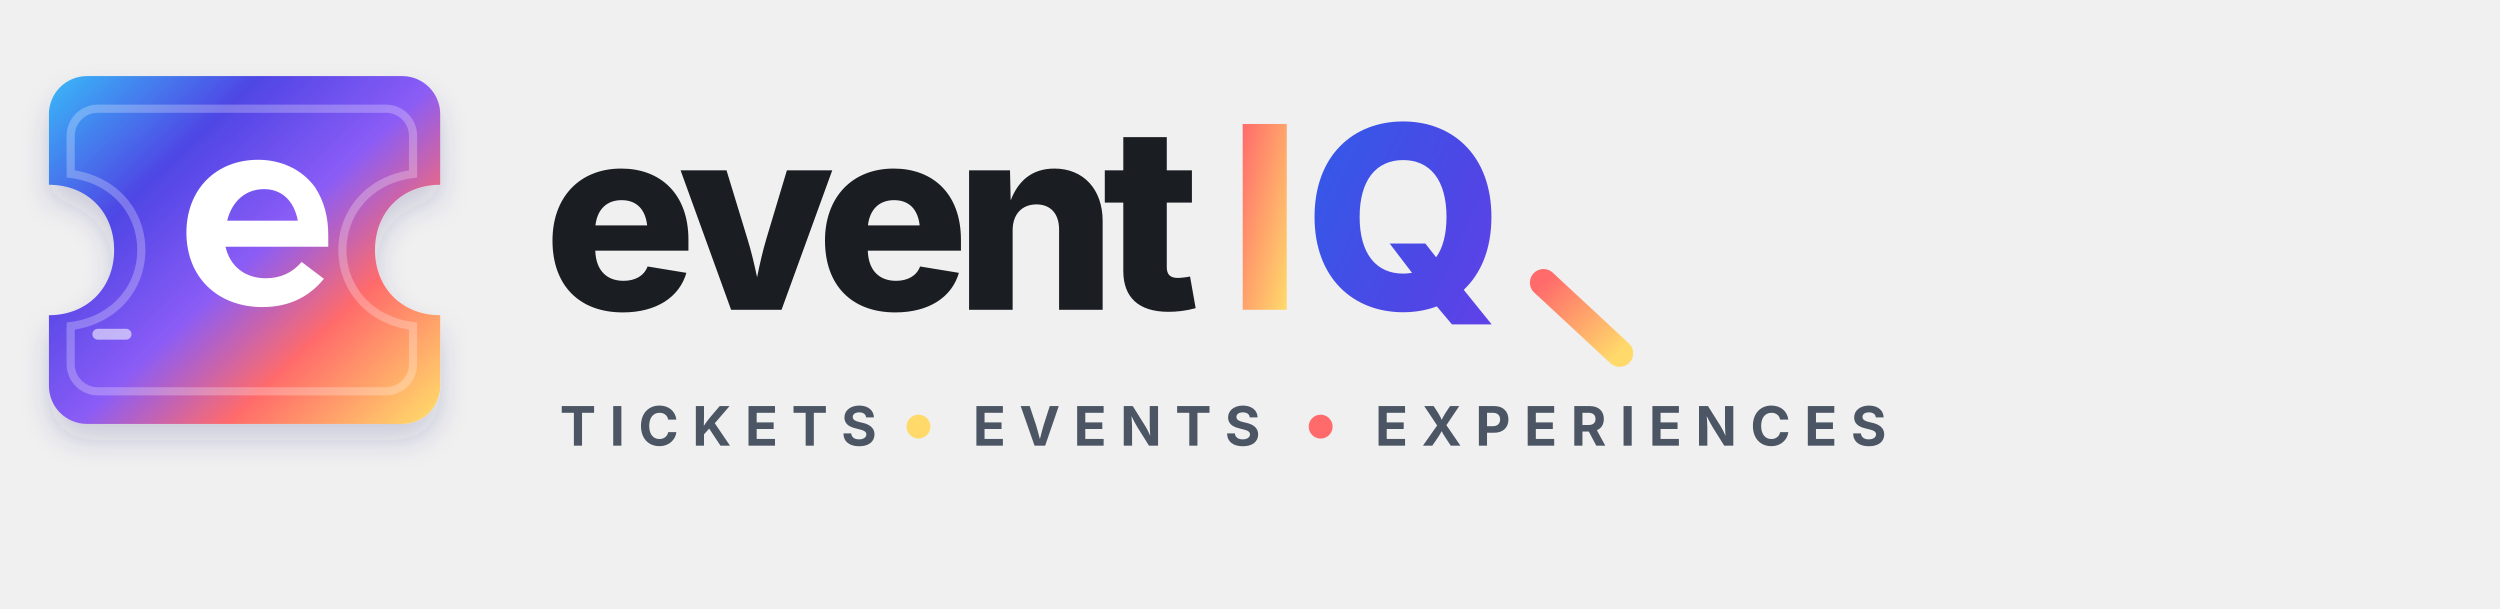
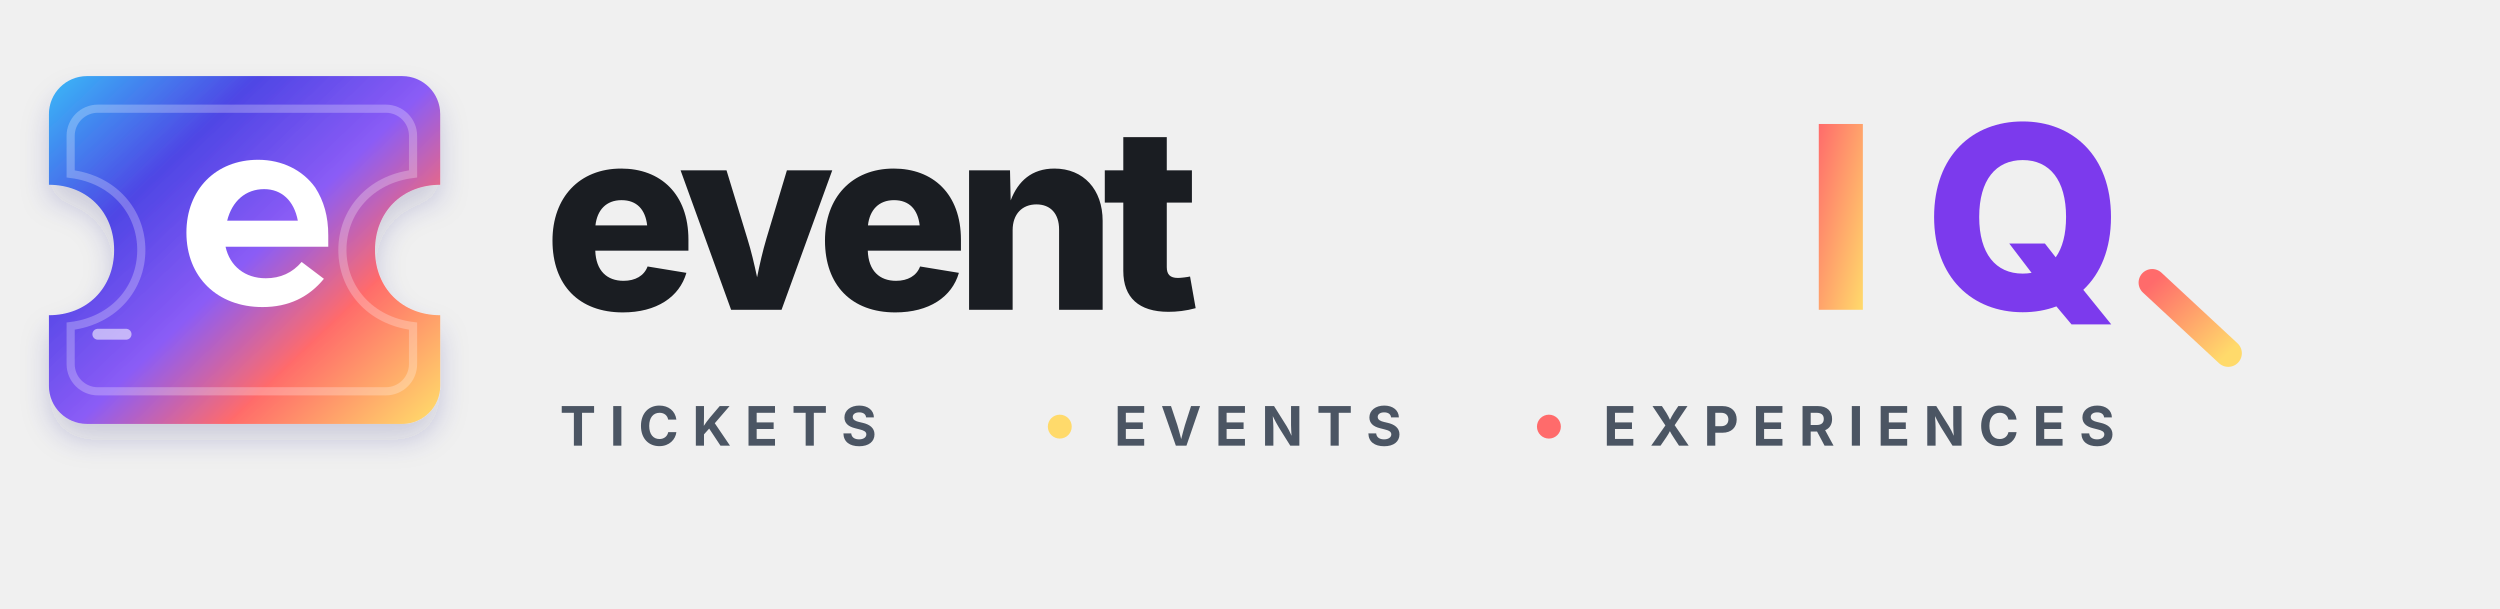
<svg xmlns="http://www.w3.org/2000/svg" viewBox="0 0 460 112" role="img" aria-labelledby="title">
  <defs>
    <linearGradient id="ticket-gradient" x1="12" y1="10" x2="78" y2="79" gradientUnits="userSpaceOnUse">
      <stop stop-color="#38BDF8" />
      <stop offset=".29" stop-color="#4F46E5" />
      <stop offset=".53" stop-color="#8B5CF6" />
      <stop offset=".73" stop-color="#FF6B6B" />
      <stop offset="1" stop-color="#FFDA6B" />
    </linearGradient>
    <linearGradient id="iq-gradient" x1="226" y1="26" x2="302" y2="60" gradientUnits="userSpaceOnUse">
      <stop stop-color="#2563EB" />
      <stop offset=".52" stop-color="#4F46E5" />
      <stop offset="1" stop-color="#7C3AED" />
    </linearGradient>
    <linearGradient id="warm-gradient" x1="0" y1="0" x2="1" y2="1">
      <stop stop-color="#FF6B6B" />
      <stop offset="1" stop-color="#FFDA6B" />
    </linearGradient>
    <filter id="ticket-shadow" x="-30%" y="-25%" width="160%" height="170%">
      <feDropShadow dx="0" dy="3" stdDeviation="2.5" flood-color="#312E81" flood-opacity=".18" />
    </filter>
  </defs>
  <g filter="url(#ticket-shadow)">
    <path d="M16 14h58a7 7 0 0 1 7 7v13c-7 0-12 5-12 12s5 12 12 12v13a7 7 0 0 1-7 7H16a7 7 0 0 1-7-7V58c7 0 12-5 12-12s-5-12-12-12V21a7 7 0 0 1 7-7Z" fill="url(#ticket-gradient)" />
    <path d="M18 20h53a5 5 0 0 1 5 5v7c-8 1-13 7-13 14s5 13 13 14v7a5 5 0 0 1-5 5H18a5 5 0 0 1-5-5v-7c8-1 13-7 13-14s-5-13-13-14v-7a5 5 0 0 1 5-5Z" fill="none" stroke="#FFF" stroke-opacity=".26" stroke-width="1.5" />
    <path d="M58 34.5c-2.3-3.2-6.1-5.1-10.5-5.1-7.8 0-13.2 5.5-13.2 13.4 0 8.2 5.7 13.7 14 13.7 4.8 0 8.5-1.8 11.3-5.2l-4.1-3.1c-1.7 2-3.9 3-6.6 3-3.8 0-6.6-2.2-7.4-5.8h18.9v-2.1c0-3.5-.8-6.3-2.4-8.8ZM41.8 40.6c.9-3.6 3.4-5.8 6.8-5.8 3.2 0 5.5 2.1 6.2 5.8H41.8Z" fill="#FFF" />
    <path d="M18 61.5h5.2" stroke="#FFF" stroke-linecap="round" stroke-opacity=".56" stroke-width="2" />
  </g>
  <g font-family="Inter, Avenir Next, Arial, sans-serif" font-weight="800">
    <text x="100" y="57" fill="#1A1D22" font-size="47" letter-spacing="-2.7">event</text>
-     <text x="226" y="57" fill="url(#warm-gradient)" font-size="47" letter-spacing="-2.7">I</text>
-     <text x="240" y="57" fill="url(#iq-gradient)" font-size="47" letter-spacing="-3">Q</text>
-     <path d="m284 52 14 13" stroke="url(#warm-gradient)" stroke-linecap="round" stroke-width="5" />
+     <text x="332" y="57" fill="url(#warm-gradient)" font-size="47" letter-spacing="-2.7">I</text>
+     <text x="354" y="57" fill="url(#iq-gradient)" font-size="47" letter-spacing="-3">Q</text>
+     <path d="m396 52 14 13" stroke="url(#warm-gradient)" stroke-linecap="round" stroke-width="5" />
  </g>
  <g font-family="Inter, Avenir Next, Arial, sans-serif" fill="#4B5563" font-size="10" font-weight="700" letter-spacing="2.5">
    <text x="103" y="82">TICKETS</text>
-     <circle cx="169" cy="78.5" r="2.2" fill="#FFDA6B" />
-     <text x="179" y="82">EVENTS</text>
-     <circle cx="243" cy="78.5" r="2.2" fill="#FF6B6B" />
-     <text x="253" y="82">EXPERIENCES</text>
+     <circle cx="195" cy="78.5" r="2.2" fill="#FFDA6B" />
+     <text x="205" y="82">EVENTS</text>
+     <circle cx="285" cy="78.5" r="2.2" fill="#FF6B6B" />
+     <text x="295" y="82">EXPERIENCES</text>
  </g>
</svg>
